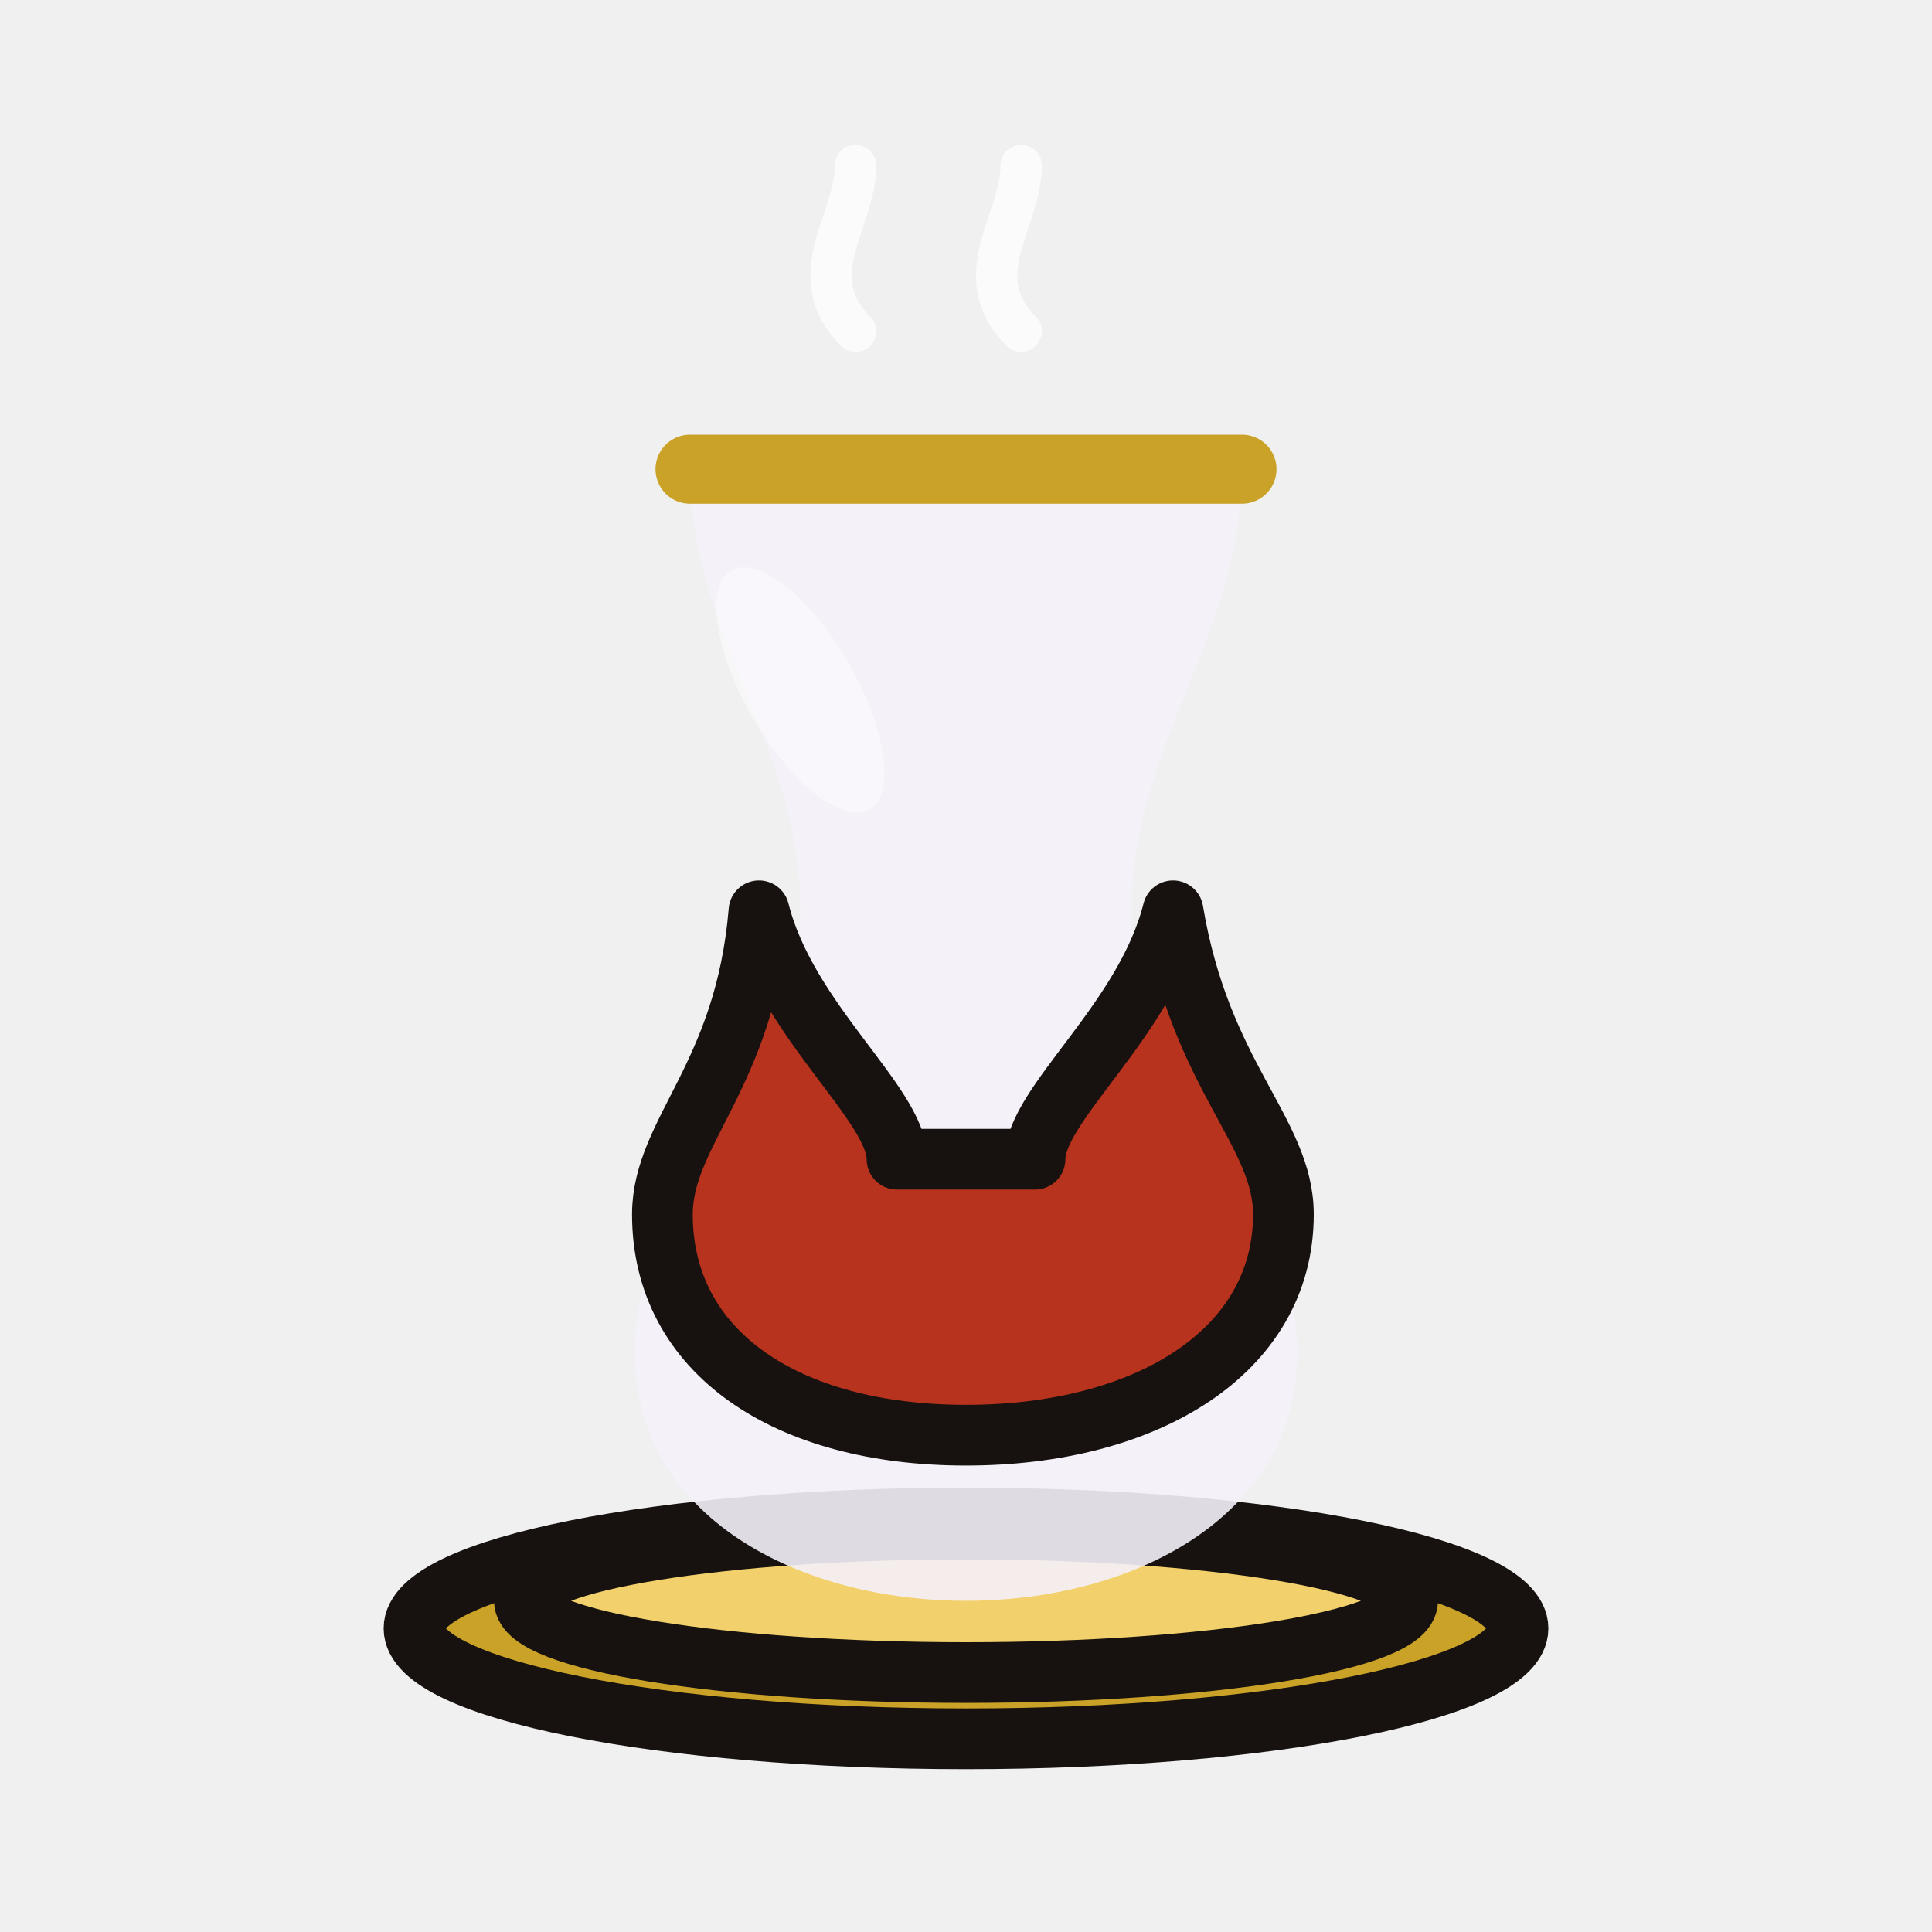
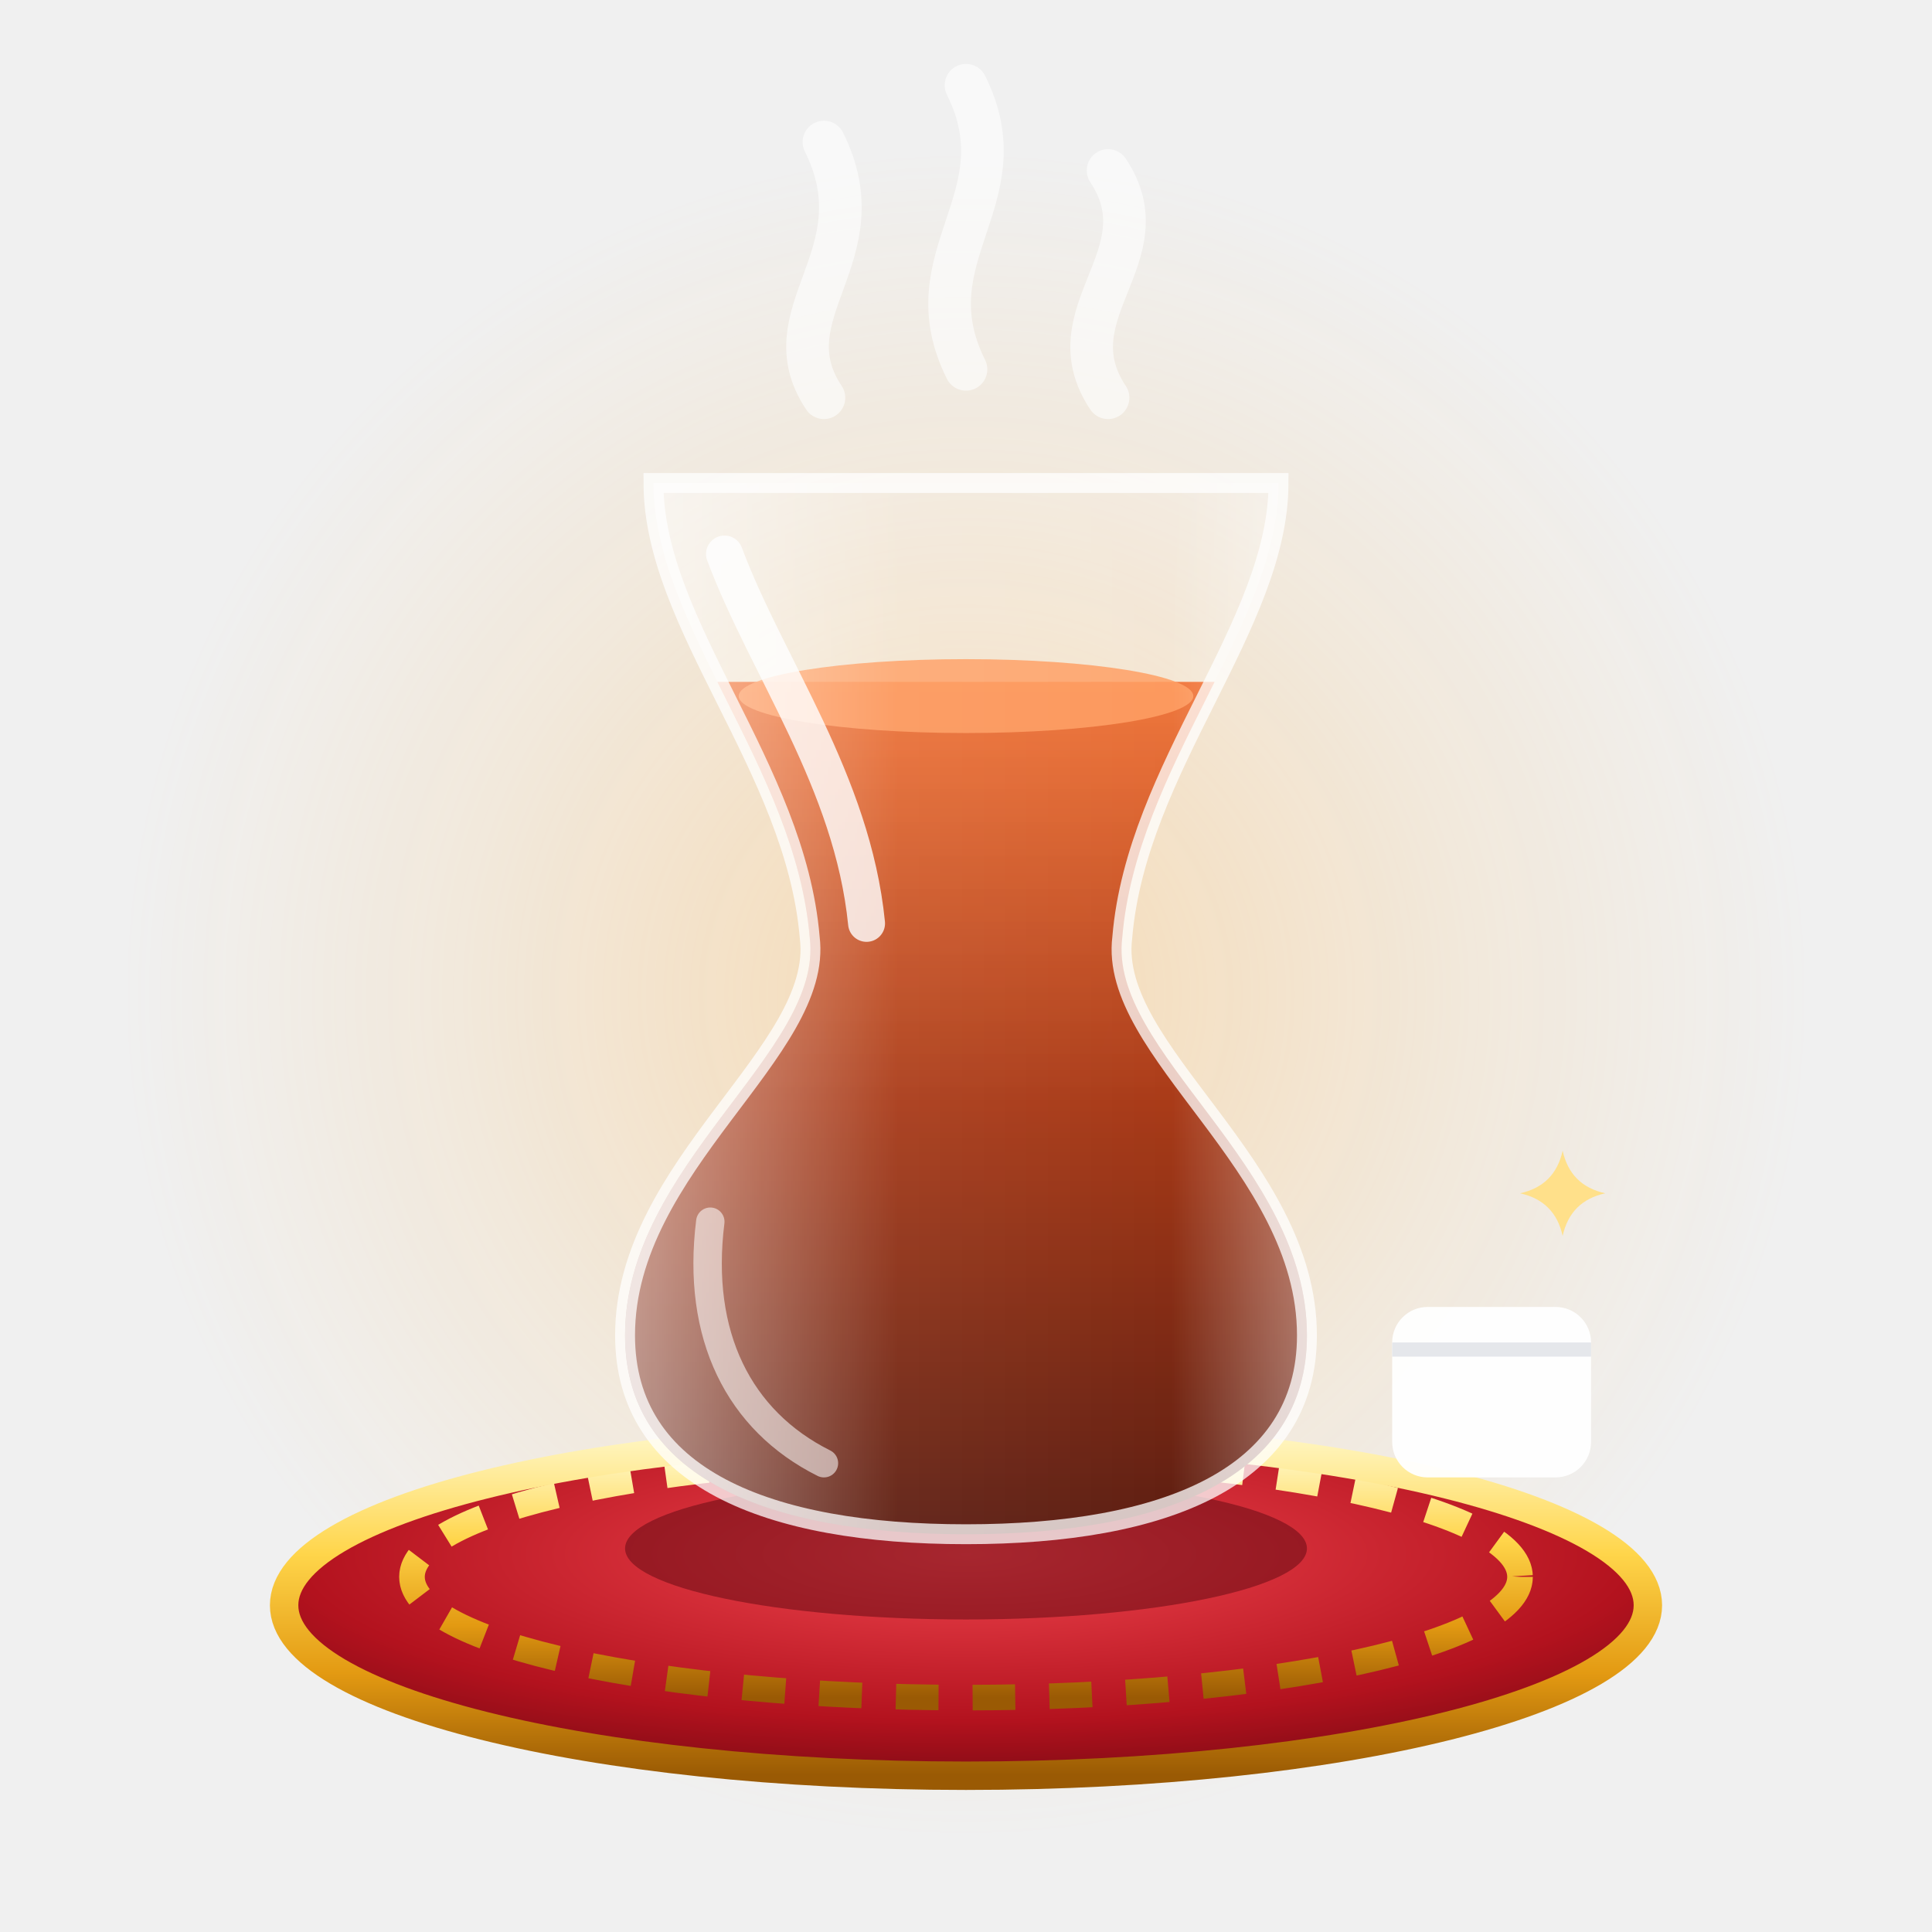
- <svg xmlns="http://www.w3.org/2000/svg" viewBox="-3 -3 70 70">
-   <ellipse cx="32" cy="56" rx="20" ry="4" fill="#C9A227" stroke="#17120F" stroke-width="2.2" stroke-linejoin="round" />
-   <ellipse cx="32" cy="55" rx="16" ry="2.6" fill="#F2D06B" stroke="#17120F" stroke-width="2.2" stroke-linejoin="round" />
-   <path d="M22 14h20c0 6-4 10-4 16s6 10 6 16c0 6-6 9-12 9s-12-3-12-9c0-6 6-10 6-16s-4-10-4-16z" fill="#F4F1FA" opacity=".9" />
-   <path d="M24.5 30c1 4 5 7 5 9h5c0-2 4-5 5-9 1 6 4 8 4 11 0 5-5 8-11.5 8S21 46 21 41c0-3 3-5 3.5-11z" fill="#B8331E" stroke="#17120F" stroke-width="2.2" stroke-linejoin="round" />
-   <path d="M22 14h20" stroke="#C9A227" stroke-width="2.5" stroke-linecap="round" />
-   <path d="M28 9c-2-2 0-4 0-6M34 9c-2-2 0-4 0-6" stroke="#fff" stroke-width="1.5" fill="none" opacity=".7" stroke-linecap="round" />
-   <ellipse cx="26" cy="22" rx="2" ry="5" fill="#fff" opacity=".45" transform="rotate(-30 26 22)" />
+ <svg xmlns="http://www.w3.org/2000/svg" viewBox="-4 -4 136 136">
+   <defs>
+     <linearGradient id="te_t" x1="0" y1="0" x2="0" y2="1">
+       <stop offset="0" stop-color="#F06A2A" stop-opacity="0.95" />
+       <stop offset="0.45" stop-color="#A4300C" />
+       <stop offset="1" stop-color="#430B03" />
+     </linearGradient>
+     <linearGradient id="te_g" x1="0" y1="0" x2="1" y2="0">
+       <stop offset="0" stop-color="#fff" stop-opacity="0.55" />
+       <stop offset="0.4" stop-color="#fff" stop-opacity="0.1" />
+       <stop offset="0.8" stop-color="#fff" stop-opacity="0.05" />
+       <stop offset="1" stop-color="#fff" stop-opacity="0.4" />
+     </linearGradient>
+     <radialGradient id="te_s" cx="0.5" cy="0.35" r="0.7" fx="0.5" fy="0.35">
+       <stop offset="0" stop-color="#F0454E" />
+       <stop offset="0.7" stop-color="#B3121E" />
+       <stop offset="1" stop-color="#7A0A13" />
+     </radialGradient>
+     <linearGradient id="te_au" x1="0" y1="0" x2="0" y2="1">
+       <stop offset="0" stop-color="#FFF6C2" />
+       <stop offset="0.35" stop-color="#FFD54A" />
+       <stop offset="0.7" stop-color="#E39A12" />
+       <stop offset="1" stop-color="#9A5A04" />
+     </linearGradient>
+     <clipPath id="te_c">
+       <path d="M42 30H86C86 40 76 50 75 62 74 70 88 78 88 90 88 100 78 104 64 104 50 104 40 100 40 90 40 78 54 70 53 62 52 50 42 40 42 30Z" />
+     </clipPath>
+   </defs>
+   <defs>
+     <radialGradient id="te_hal" cx="0.5" cy="0.5" r="0.5" fx="0.5" fy="0.5">
+       <stop offset="0" stop-color="#FFB347" stop-opacity="0.35" />
+       <stop offset="0.6" stop-color="#FFB347" stop-opacity="0.122" />
+       <stop offset="1" stop-color="#FFB347" stop-opacity="0" />
+     </radialGradient>
+   </defs>
+   <circle cx="64" cy="66" r="60" fill="url(#te_hal)" />
+   <ellipse cx="64" cy="109" rx="48" ry="12" fill="url(#te_s)" />
+   <ellipse cx="64" cy="107" rx="39" ry="8.5" fill="none" stroke="url(#te_au)" stroke-width="1.8" stroke-dasharray="3 2.4" />
+   <ellipse cx="64" cy="109" rx="48" ry="12" fill="none" stroke="url(#te_au)" stroke-width="2" />
+   <ellipse cx="64" cy="105" rx="24" ry="5" fill="#5E0710" opacity=".5" />
+   <g clip-path="url(#te_c)">
+     <rect x="30" y="44" width="70" height="66" fill="url(#te_t)" />
+     <ellipse cx="64" cy="45" rx="16" ry="2.6" fill="#FF9A5C" opacity=".85" />
+   </g>
+   <path d="M42 30H86C86 40 76 50 75 62 74 70 88 78 88 90 88 100 78 104 64 104 50 104 40 100 40 90 40 78 54 70 53 62 52 50 42 40 42 30Z" fill="url(#te_g)" />
+   <path d="M42 30H86C86 40 76 50 75 62 74 70 88 78 88 90 88 100 78 104 64 104 50 104 40 100 40 90 40 78 54 70 53 62 52 50 42 40 42 30Z" fill="none" stroke="#fff" stroke-opacity=".75" stroke-width="1.4" />
+   <path d="M42 30H86" stroke="url(#te_au)" stroke-width="4.5" stroke-linecap="round" />
+   <path d="M47 35C50 43 56 51 57 61" stroke="#fff" stroke-opacity=".8" stroke-width="2.6" fill="none" stroke-linecap="round" />
+   <path d="M46 82C45 90 48 96 54 99" stroke="#fff" stroke-opacity=".55" stroke-width="2" fill="none" stroke-linecap="round" />
+   <path d="M54 24C50 18 58 14 54 6M64 22C60 14 68 10 64 2M74 24C70 18 78 14 74 8" stroke="#fff" stroke-opacity=".6" stroke-width="3" fill="none" stroke-linecap="round" />
+   <rect x="94" y="88" width="14" height="12" rx="2.5" fill="#fff" opacity=".95" />
+   <path d="M94 91h14" stroke="#E5E7EB" stroke-width="1" />
+   <path d="M106 77 Q106.54 79.46 109 80 Q106.54 80.54 106 83 Q105.46 80.54 103 80 Q105.46 79.46 106 77Z" fill="#FFE08A" opacity="1" />
</svg>
